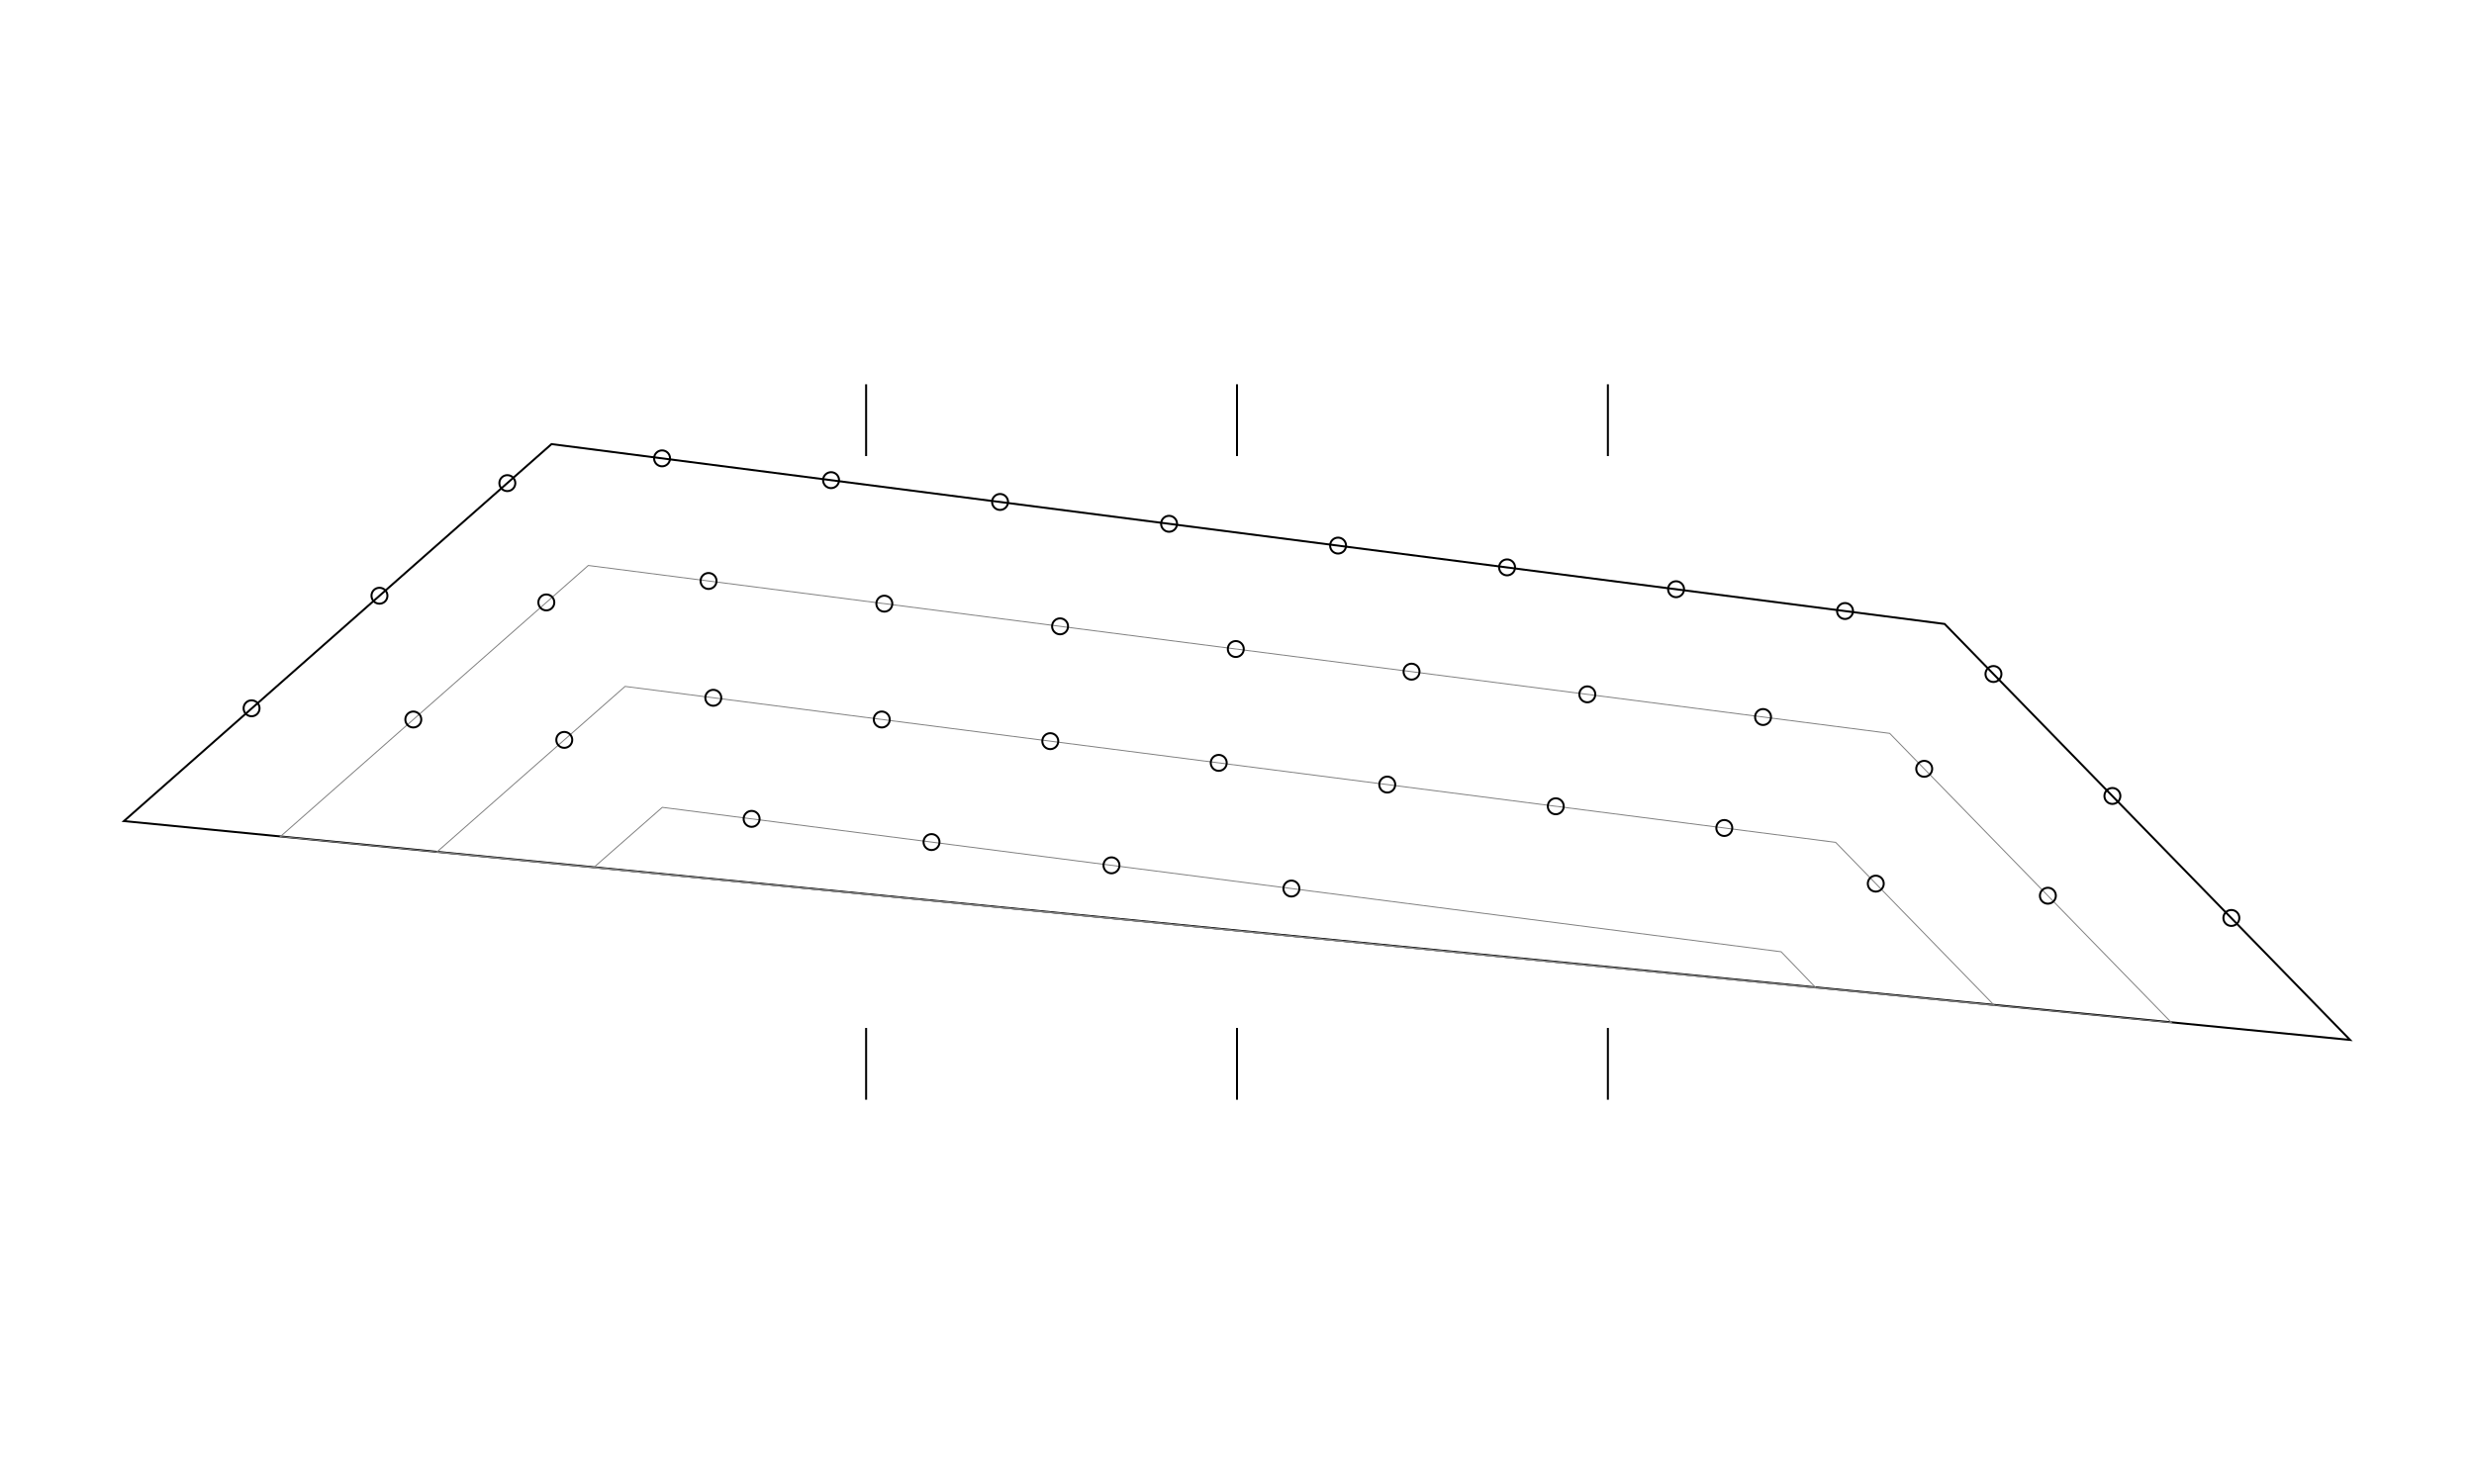
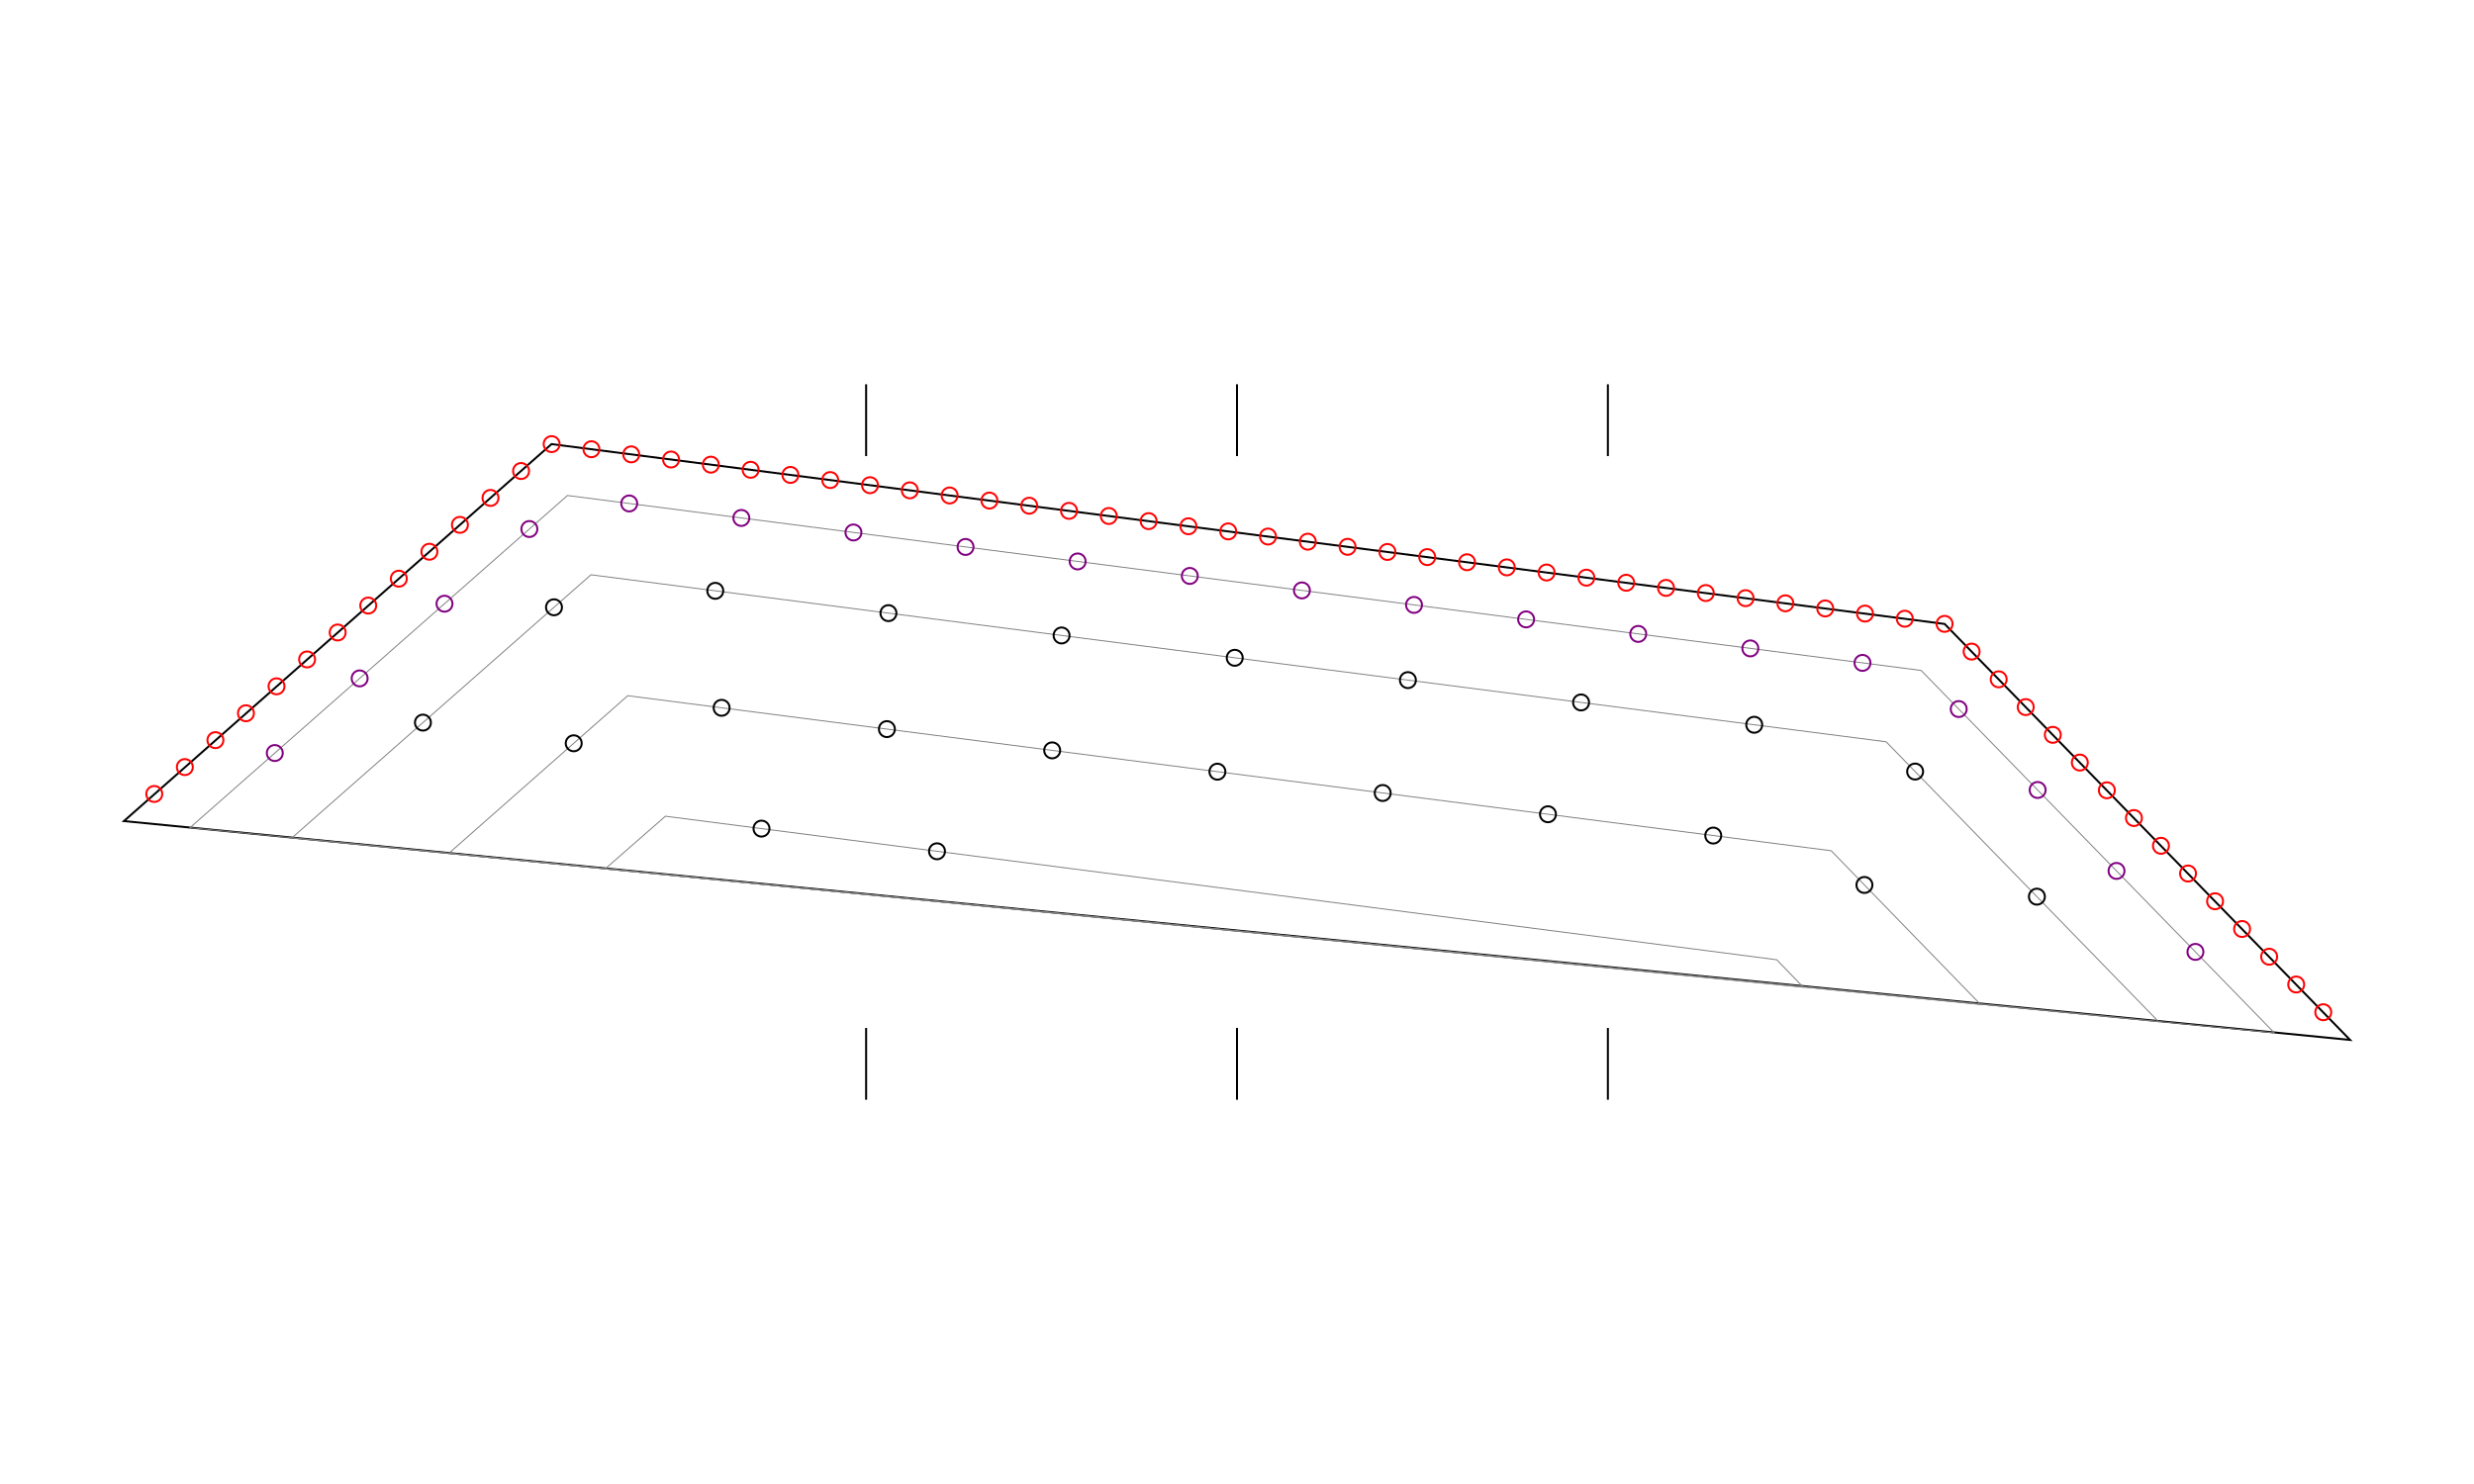
<svg xmlns="http://www.w3.org/2000/svg" width="1500" height="900">
  <rect fill="white" width="1500" height="900" />
  <path fill="none" stroke="black" stroke-width="0.045" stroke-miterlimit="4" transform="matrix(26.8657 0 -0 -26.8657 -30304.6 28003.6)" d="M1147.55 1017.53L1147.55 1019.15" />
  <path fill="none" stroke="black" stroke-width="0.045" stroke-miterlimit="4" transform="matrix(26.8657 0 -0 -26.8657 -30304.6 28003.6)" d="M1147.55 1032.06L1147.55 1033.68" />
  <path fill="none" stroke="black" stroke-width="0.045" stroke-miterlimit="4" transform="matrix(26.8657 0 -0 -26.8657 -30304.6 28003.6)" d="M1155.92 1017.53L1155.92 1019.15" />
  <path fill="none" stroke="black" stroke-width="0.045" stroke-miterlimit="4" transform="matrix(26.8657 0 -0 -26.8657 -30304.6 28003.6)" d="M1155.92 1032.06L1155.92 1033.68" />
  <path fill="none" stroke="black" stroke-width="0.045" stroke-miterlimit="4" transform="matrix(26.8657 0 -0 -26.8657 -30304.6 28003.6)" d="M1164.29 1017.53L1164.29 1019.15" />
  <path fill="none" stroke="black" stroke-width="0.045" stroke-miterlimit="4" transform="matrix(26.8657 0 -0 -26.8657 -30304.6 28003.6)" d="M1164.29 1032.06L1164.29 1033.68" />
  <path fill="none" stroke="black" stroke-width="0.045" stroke-miterlimit="4" transform="matrix(26.8657 0 -0 -26.8657 -30304.6 28003.6)" d="M1181.04 1018.88L1181.04 1018.88L1130.8 1023.82L1140.45 1032.33L1171.89 1028.27L1181.04 1018.88Z" />
-   <path fill="none" stroke="gray" stroke-width="0.022" stroke-miterlimit="4" transform="matrix(26.8657 0 -0 -26.8657 -30304.6 28003.6)" d="M1134.33 1023.47L1134.33 1023.47L1177.01 1019.27L1170.65 1025.8L1141.28 1029.59L1134.33 1023.47Z" />
-   <path fill="none" stroke="gray" stroke-width="0.022" stroke-miterlimit="4" transform="matrix(26.8657 0 -0 -26.8657 -30304.6 28003.6)" d="M1137.86 1023.12L1137.86 1023.12L1173.01 1019.66L1169.43 1023.34L1142.11 1026.86L1137.86 1023.12Z" />
-   <path fill="none" stroke="gray" stroke-width="0.022" stroke-miterlimit="4" transform="matrix(26.8657 0 -0 -26.8657 -30304.6 28003.6)" d="M1141.4 1022.77L1141.4 1022.77L1168.99 1020.05L1168.2 1020.87L1142.95 1024.13L1141.4 1022.77Z" />
-   <ellipse fill="none" stroke="black" stroke-width="0.045" stroke-miterlimit="4" transform="matrix(26.8657 0 -0 -26.8657 -30304.6 28003.6)" cx="1133.681" cy="1026.366" rx="0.18" ry="0.18" />
-   <ellipse fill="none" stroke="black" stroke-width="0.045" stroke-miterlimit="4" transform="matrix(26.8657 0 -0 -26.8657 -30304.6 28003.6)" cx="1136.567" cy="1028.907" rx="0.18" ry="0.18" />
-   <ellipse fill="none" stroke="black" stroke-width="0.045" stroke-miterlimit="4" transform="matrix(26.8657 0 -0 -26.8657 -30304.6 28003.6)" cx="1139.453" cy="1031.449" rx="0.18" ry="0.18" />
-   <ellipse fill="none" stroke="black" stroke-width="0.045" stroke-miterlimit="4" transform="matrix(26.8657 0 -0 -26.8657 -30304.6 28003.6)" cx="1142.945" cy="1032.008" rx="0.18" ry="0.18" />
-   <ellipse fill="none" stroke="black" stroke-width="0.045" stroke-miterlimit="4" transform="matrix(26.8657 0 -0 -26.8657 -30304.6 28003.6)" cx="1146.759" cy="1031.516" rx="0.18" ry="0.18" />
-   <ellipse fill="none" stroke="black" stroke-width="0.045" stroke-miterlimit="4" transform="matrix(26.8657 0 -0 -26.8657 -30304.6 28003.6)" cx="1150.573" cy="1031.024" rx="0.18" ry="0.18" />
-   <ellipse fill="none" stroke="black" stroke-width="0.045" stroke-miterlimit="4" transform="matrix(26.8657 0 -0 -26.8657 -30304.6 28003.6)" cx="1154.387" cy="1030.531" rx="0.18" ry="0.18" />
-   <ellipse fill="none" stroke="black" stroke-width="0.045" stroke-miterlimit="4" transform="matrix(26.8657 0 -0 -26.8657 -30304.6 28003.6)" cx="1158.201" cy="1030.039" rx="0.18" ry="0.18" />
-   <ellipse fill="none" stroke="black" stroke-width="0.045" stroke-miterlimit="4" transform="matrix(26.8657 0 -0 -26.8657 -30304.6 28003.6)" cx="1162.015" cy="1029.547" rx="0.18" ry="0.18" />
-   <ellipse fill="none" stroke="black" stroke-width="0.045" stroke-miterlimit="4" transform="matrix(26.8657 0 -0 -26.8657 -30304.6 28003.6)" cx="1165.829" cy="1029.054" rx="0.18" ry="0.18" />
-   <ellipse fill="none" stroke="black" stroke-width="0.045" stroke-miterlimit="4" transform="matrix(26.8657 0 -0 -26.8657 -30304.6 28003.6)" cx="1169.642" cy="1028.562" rx="0.18" ry="0.18" />
-   <ellipse fill="none" stroke="black" stroke-width="0.045" stroke-miterlimit="4" transform="matrix(26.8657 0 -0 -26.8657 -30304.6 28003.6)" cx="1172.992" cy="1027.14" rx="0.18" ry="0.18" />
-   <ellipse fill="none" stroke="black" stroke-width="0.045" stroke-miterlimit="4" transform="matrix(26.8657 0 -0 -26.8657 -30304.6 28003.6)" cx="1175.676" cy="1024.387" rx="0.18" ry="0.18" />
-   <ellipse fill="none" stroke="black" stroke-width="0.045" stroke-miterlimit="4" transform="matrix(26.8657 0 -0 -26.8657 -30304.6 28003.6)" cx="1178.361" cy="1021.633" rx="0.18" ry="0.18" />
-   <ellipse fill="none" stroke="black" stroke-width="0.045" stroke-miterlimit="4" transform="matrix(26.8657 0 -0 -26.8657 -30304.6 28003.6)" cx="1174.22" cy="1022.135" rx="0.18" ry="0.18" />
-   <ellipse fill="none" stroke="black" stroke-width="0.045" stroke-miterlimit="4" transform="matrix(26.8657 0 -0 -26.8657 -30304.6 28003.6)" cx="1171.429" cy="1025" rx="0.18" ry="0.18" />
-   <ellipse fill="none" stroke="black" stroke-width="0.045" stroke-miterlimit="4" transform="matrix(26.8657 0 -0 -26.8657 -30304.6 28003.6)" cx="1167.792" cy="1026.169" rx="0.18" ry="0.18" />
-   <ellipse fill="none" stroke="black" stroke-width="0.045" stroke-miterlimit="4" transform="matrix(26.8657 0 -0 -26.8657 -30304.6 28003.6)" cx="1163.826" cy="1026.681" rx="0.18" ry="0.18" />
-   <ellipse fill="none" stroke="black" stroke-width="0.045" stroke-miterlimit="4" transform="matrix(26.8657 0 -0 -26.8657 -30304.6 28003.6)" cx="1159.859" cy="1027.193" rx="0.18" ry="0.18" />
-   <ellipse fill="none" stroke="black" stroke-width="0.045" stroke-miterlimit="4" transform="matrix(26.8657 0 -0 -26.8657 -30304.6 28003.6)" cx="1155.893" cy="1027.704" rx="0.18" ry="0.18" />
-   <ellipse fill="none" stroke="black" stroke-width="0.045" stroke-miterlimit="4" transform="matrix(26.8657 0 -0 -26.8657 -30304.6 28003.6)" cx="1151.927" cy="1028.216" rx="0.18" ry="0.18" />
-   <ellipse fill="none" stroke="black" stroke-width="0.045" stroke-miterlimit="4" transform="matrix(26.8657 0 -0 -26.8657 -30304.6 28003.6)" cx="1147.961" cy="1028.728" rx="0.18" ry="0.18" />
-   <ellipse fill="none" stroke="black" stroke-width="0.045" stroke-miterlimit="4" transform="matrix(26.8657 0 -0 -26.8657 -30304.6 28003.6)" cx="1143.994" cy="1029.24" rx="0.18" ry="0.18" />
-   <ellipse fill="none" stroke="black" stroke-width="0.045" stroke-miterlimit="4" transform="matrix(26.8657 0 -0 -26.8657 -30304.6 28003.6)" cx="1140.333" cy="1028.756" rx="0.18" ry="0.18" />
-   <ellipse fill="none" stroke="black" stroke-width="0.045" stroke-miterlimit="4" transform="matrix(26.8657 0 -0 -26.8657 -30304.6 28003.6)" cx="1137.331" cy="1026.113" rx="0.18" ry="0.18" />
-   <ellipse fill="none" stroke="black" stroke-width="0.045" stroke-miterlimit="4" transform="matrix(26.8657 0 -0 -26.8657 -30304.6 28003.6)" cx="1170.336" cy="1022.408" rx="0.18" ry="0.18" />
-   <ellipse fill="none" stroke="black" stroke-width="0.045" stroke-miterlimit="4" transform="matrix(26.8657 0 -0 -26.8657 -30304.6 28003.6)" cx="1166.917" cy="1023.664" rx="0.18" ry="0.18" />
-   <ellipse fill="none" stroke="black" stroke-width="0.045" stroke-miterlimit="4" transform="matrix(26.8657 0 -0 -26.8657 -30304.6 28003.6)" cx="1163.114" cy="1024.154" rx="0.18" ry="0.18" />
-   <ellipse fill="none" stroke="black" stroke-width="0.045" stroke-miterlimit="4" transform="matrix(26.8657 0 -0 -26.8657 -30304.6 28003.6)" cx="1159.311" cy="1024.644" rx="0.18" ry="0.18" />
-   <ellipse fill="none" stroke="black" stroke-width="0.045" stroke-miterlimit="4" transform="matrix(26.8657 0 -0 -26.8657 -30304.6 28003.6)" cx="1155.508" cy="1025.134" rx="0.18" ry="0.18" />
-   <ellipse fill="none" stroke="black" stroke-width="0.045" stroke-miterlimit="4" transform="matrix(26.8657 0 -0 -26.8657 -30304.6 28003.6)" cx="1151.706" cy="1025.624" rx="0.18" ry="0.18" />
-   <ellipse fill="none" stroke="black" stroke-width="0.045" stroke-miterlimit="4" transform="matrix(26.8657 0 -0 -26.8657 -30304.6 28003.6)" cx="1147.903" cy="1026.113" rx="0.18" ry="0.18" />
-   <ellipse fill="none" stroke="black" stroke-width="0.045" stroke-miterlimit="4" transform="matrix(26.8657 0 -0 -26.8657 -30304.6 28003.6)" cx="1144.101" cy="1026.603" rx="0.18" ry="0.18" />
-   <ellipse fill="none" stroke="black" stroke-width="0.045" stroke-miterlimit="4" transform="matrix(26.8657 0 -0 -26.8657 -30304.6 28003.6)" cx="1140.738" cy="1025.653" rx="0.18" ry="0.18" />
-   <ellipse fill="none" stroke="black" stroke-width="0.045" stroke-miterlimit="4" transform="matrix(26.8657 0 -0 -26.8657 -30304.6 28003.6)" cx="1157.148" cy="1022.297" rx="0.18" ry="0.18" />
-   <ellipse fill="none" stroke="black" stroke-width="0.045" stroke-miterlimit="4" transform="matrix(26.8657 0 -0 -26.8657 -30304.6 28003.6)" cx="1153.087" cy="1022.821" rx="0.18" ry="0.18" />
-   <ellipse fill="none" stroke="black" stroke-width="0.045" stroke-miterlimit="4" transform="matrix(26.8657 0 -0 -26.8657 -30304.6 28003.6)" cx="1149.026" cy="1023.346" rx="0.18" ry="0.18" />
-   <ellipse fill="none" stroke="black" stroke-width="0.045" stroke-miterlimit="4" transform="matrix(26.8657 0 -0 -26.8657 -30304.6 28003.6)" cx="1144.966" cy="1023.87" rx="0.18" ry="0.18" />
+   <path fill="none" stroke="gray" stroke-width="0.022" stroke-miterlimit="4" transform="matrix(26.8657 0 -0 -26.8657 -30304.6 28003.6)" d="M1132.29 1023.67L1132.29 1023.67L1179.33 1019.04L1171.36 1027.22L1140.81 1031.17L1132.29 1023.67Z" />
+   <path fill="none" stroke="gray" stroke-width="0.022" stroke-miterlimit="4" transform="matrix(26.8657 0 -0 -26.8657 -30304.6 28003.6)" d="M1134.59 1023.44L1134.59 1023.44L1176.72 1019.29L1170.57 1025.61L1141.34 1029.38L1134.59 1023.44Z" />
+   <path fill="none" stroke="gray" stroke-width="0.022" stroke-miterlimit="4" transform="matrix(26.8657 0 -0 -26.8657 -30304.6 28003.6)" d="M1138.13 1023.09L1138.13 1023.09L1172.7 1019.68L1169.33 1023.15L1142.17 1026.65L1138.13 1023.09Z" />
+   <path fill="none" stroke="gray" stroke-width="0.022" stroke-miterlimit="4" transform="matrix(26.8657 0 -0 -26.8657 -30304.6 28003.6)" d="M1141.66 1022.74L1141.66 1022.74L1168.7 1020.07L1168.1 1020.69L1143.02 1023.93L1141.66 1022.74Z" />
+   <ellipse fill="none" stroke="red" stroke-width="0.045" stroke-miterlimit="4" transform="matrix(26.8657 0 -0 -26.8657 -30304.6 28003.6)" cx="1131.485" cy="1024.432" rx="0.18" ry="0.18" />
+   <ellipse fill="none" stroke="red" stroke-width="0.045" stroke-miterlimit="4" transform="matrix(26.8657 0 -0 -26.8657 -30304.6 28003.6)" cx="1132.175" cy="1025.039" rx="0.18" ry="0.18" />
+   <ellipse fill="none" stroke="red" stroke-width="0.045" stroke-miterlimit="4" transform="matrix(26.8657 0 -0 -26.8657 -30304.6 28003.6)" cx="1132.865" cy="1025.647" rx="0.18" ry="0.18" />
+   <ellipse fill="none" stroke="red" stroke-width="0.045" stroke-miterlimit="4" transform="matrix(26.8657 0 -0 -26.8657 -30304.6 28003.6)" cx="1133.554" cy="1026.254" rx="0.18" ry="0.18" />
+   <ellipse fill="none" stroke="red" stroke-width="0.045" stroke-miterlimit="4" transform="matrix(26.8657 0 -0 -26.8657 -30304.6 28003.6)" cx="1134.244" cy="1026.862" rx="0.18" ry="0.18" />
+   <ellipse fill="none" stroke="red" stroke-width="0.045" stroke-miterlimit="4" transform="matrix(26.8657 0 -0 -26.8657 -30304.6 28003.6)" cx="1134.934" cy="1027.469" rx="0.18" ry="0.18" />
+   <ellipse fill="none" stroke="red" stroke-width="0.045" stroke-miterlimit="4" transform="matrix(26.8657 0 -0 -26.8657 -30304.6 28003.6)" cx="1135.624" cy="1028.077" rx="0.18" ry="0.18" />
+   <ellipse fill="none" stroke="red" stroke-width="0.045" stroke-miterlimit="4" transform="matrix(26.8657 0 -0 -26.8657 -30304.6 28003.6)" cx="1136.314" cy="1028.685" rx="0.18" ry="0.18" />
+   <ellipse fill="none" stroke="red" stroke-width="0.045" stroke-miterlimit="4" transform="matrix(26.8657 0 -0 -26.8657 -30304.6 28003.6)" cx="1137.004" cy="1029.292" rx="0.18" ry="0.18" />
+   <ellipse fill="none" stroke="red" stroke-width="0.045" stroke-miterlimit="4" transform="matrix(26.8657 0 -0 -26.8657 -30304.6 28003.6)" cx="1137.694" cy="1029.9" rx="0.18" ry="0.18" />
+   <ellipse fill="none" stroke="red" stroke-width="0.045" stroke-miterlimit="4" transform="matrix(26.8657 0 -0 -26.8657 -30304.6 28003.6)" cx="1138.383" cy="1030.507" rx="0.18" ry="0.18" />
+   <ellipse fill="none" stroke="red" stroke-width="0.045" stroke-miterlimit="4" transform="matrix(26.8657 0 -0 -26.8657 -30304.6 28003.6)" cx="1139.073" cy="1031.115" rx="0.18" ry="0.18" />
+   <ellipse fill="none" stroke="red" stroke-width="0.045" stroke-miterlimit="4" transform="matrix(26.8657 0 -0 -26.8657 -30304.6 28003.6)" cx="1139.763" cy="1031.722" rx="0.18" ry="0.18" />
+   <ellipse fill="none" stroke="red" stroke-width="0.045" stroke-miterlimit="4" transform="matrix(26.8657 0 -0 -26.8657 -30304.6 28003.6)" cx="1140.453" cy="1032.33" rx="0.18" ry="0.18" />
+   <ellipse fill="none" stroke="red" stroke-width="0.045" stroke-miterlimit="4" transform="matrix(26.8657 0 -0 -26.8657 -30304.6 28003.6)" cx="1141.351" cy="1032.214" rx="0.18" ry="0.18" />
+   <ellipse fill="none" stroke="red" stroke-width="0.045" stroke-miterlimit="4" transform="matrix(26.8657 0 -0 -26.8657 -30304.6 28003.6)" cx="1142.249" cy="1032.098" rx="0.18" ry="0.18" />
+   <ellipse fill="none" stroke="red" stroke-width="0.045" stroke-miterlimit="4" transform="matrix(26.8657 0 -0 -26.8657 -30304.6 28003.6)" cx="1143.148" cy="1031.982" rx="0.18" ry="0.18" />
+   <ellipse fill="none" stroke="red" stroke-width="0.045" stroke-miterlimit="4" transform="matrix(26.8657 0 -0 -26.8657 -30304.6 28003.6)" cx="1144.046" cy="1031.866" rx="0.18" ry="0.18" />
+   <ellipse fill="none" stroke="red" stroke-width="0.045" stroke-miterlimit="4" transform="matrix(26.8657 0 -0 -26.8657 -30304.6 28003.6)" cx="1144.944" cy="1031.75" rx="0.18" ry="0.18" />
+   <ellipse fill="none" stroke="red" stroke-width="0.045" stroke-miterlimit="4" transform="matrix(26.8657 0 -0 -26.8657 -30304.6 28003.6)" cx="1145.842" cy="1031.634" rx="0.18" ry="0.18" />
+   <ellipse fill="none" stroke="red" stroke-width="0.045" stroke-miterlimit="4" transform="matrix(26.8657 0 -0 -26.8657 -30304.6 28003.6)" cx="1146.74" cy="1031.518" rx="0.18" ry="0.18" />
+   <ellipse fill="none" stroke="red" stroke-width="0.045" stroke-miterlimit="4" transform="matrix(26.8657 0 -0 -26.8657 -30304.6 28003.6)" cx="1147.638" cy="1031.402" rx="0.18" ry="0.18" />
+   <ellipse fill="none" stroke="red" stroke-width="0.045" stroke-miterlimit="4" transform="matrix(26.8657 0 -0 -26.8657 -30304.6 28003.6)" cx="1148.536" cy="1031.286" rx="0.18" ry="0.18" />
+   <ellipse fill="none" stroke="red" stroke-width="0.045" stroke-miterlimit="4" transform="matrix(26.8657 0 -0 -26.8657 -30304.6 28003.6)" cx="1149.435" cy="1031.17" rx="0.18" ry="0.18" />
+   <ellipse fill="none" stroke="red" stroke-width="0.045" stroke-miterlimit="4" transform="matrix(26.8657 0 -0 -26.8657 -30304.6 28003.6)" cx="1150.333" cy="1031.055" rx="0.18" ry="0.18" />
+   <ellipse fill="none" stroke="red" stroke-width="0.045" stroke-miterlimit="4" transform="matrix(26.8657 0 -0 -26.8657 -30304.6 28003.6)" cx="1151.231" cy="1030.939" rx="0.18" ry="0.18" />
+   <ellipse fill="none" stroke="red" stroke-width="0.045" stroke-miterlimit="4" transform="matrix(26.8657 0 -0 -26.8657 -30304.6 28003.6)" cx="1152.129" cy="1030.823" rx="0.18" ry="0.18" />
+   <ellipse fill="none" stroke="red" stroke-width="0.045" stroke-miterlimit="4" transform="matrix(26.8657 0 -0 -26.8657 -30304.6 28003.6)" cx="1153.027" cy="1030.707" rx="0.18" ry="0.18" />
+   <ellipse fill="none" stroke="red" stroke-width="0.045" stroke-miterlimit="4" transform="matrix(26.8657 0 -0 -26.8657 -30304.6 28003.6)" cx="1153.926" cy="1030.591" rx="0.18" ry="0.18" />
+   <ellipse fill="none" stroke="red" stroke-width="0.045" stroke-miterlimit="4" transform="matrix(26.8657 0 -0 -26.8657 -30304.6 28003.6)" cx="1154.824" cy="1030.475" rx="0.18" ry="0.18" />
+   <ellipse fill="none" stroke="red" stroke-width="0.045" stroke-miterlimit="4" transform="matrix(26.8657 0 -0 -26.8657 -30304.6 28003.6)" cx="1155.722" cy="1030.359" rx="0.18" ry="0.18" />
+   <ellipse fill="none" stroke="red" stroke-width="0.045" stroke-miterlimit="4" transform="matrix(26.8657 0 -0 -26.8657 -30304.6 28003.6)" cx="1156.62" cy="1030.243" rx="0.18" ry="0.18" />
+   <ellipse fill="none" stroke="red" stroke-width="0.045" stroke-miterlimit="4" transform="matrix(26.8657 0 -0 -26.8657 -30304.6 28003.6)" cx="1157.518" cy="1030.127" rx="0.18" ry="0.18" />
+   <ellipse fill="none" stroke="red" stroke-width="0.045" stroke-miterlimit="4" transform="matrix(26.8657 0 -0 -26.8657 -30304.6 28003.6)" cx="1158.416" cy="1030.011" rx="0.18" ry="0.18" />
+   <ellipse fill="none" stroke="red" stroke-width="0.045" stroke-miterlimit="4" transform="matrix(26.8657 0 -0 -26.8657 -30304.6 28003.6)" cx="1159.315" cy="1029.895" rx="0.18" ry="0.18" />
+   <ellipse fill="none" stroke="red" stroke-width="0.045" stroke-miterlimit="4" transform="matrix(26.8657 0 -0 -26.8657 -30304.6 28003.6)" cx="1160.213" cy="1029.779" rx="0.18" ry="0.18" />
+   <ellipse fill="none" stroke="red" stroke-width="0.045" stroke-miterlimit="4" transform="matrix(26.8657 0 -0 -26.8657 -30304.6 28003.6)" cx="1161.111" cy="1029.663" rx="0.18" ry="0.18" />
+   <ellipse fill="none" stroke="red" stroke-width="0.045" stroke-miterlimit="4" transform="matrix(26.8657 0 -0 -26.8657 -30304.6 28003.6)" cx="1162.009" cy="1029.547" rx="0.18" ry="0.18" />
+   <ellipse fill="none" stroke="red" stroke-width="0.045" stroke-miterlimit="4" transform="matrix(26.8657 0 -0 -26.8657 -30304.6 28003.6)" cx="1162.907" cy="1029.431" rx="0.18" ry="0.18" />
+   <ellipse fill="none" stroke="red" stroke-width="0.045" stroke-miterlimit="4" transform="matrix(26.8657 0 -0 -26.8657 -30304.6 28003.6)" cx="1163.805" cy="1029.315" rx="0.18" ry="0.18" />
+   <ellipse fill="none" stroke="red" stroke-width="0.045" stroke-miterlimit="4" transform="matrix(26.8657 0 -0 -26.8657 -30304.6 28003.6)" cx="1164.704" cy="1029.2" rx="0.18" ry="0.18" />
+   <ellipse fill="none" stroke="red" stroke-width="0.045" stroke-miterlimit="4" transform="matrix(26.8657 0 -0 -26.8657 -30304.6 28003.6)" cx="1165.602" cy="1029.084" rx="0.18" ry="0.18" />
+   <ellipse fill="none" stroke="red" stroke-width="0.045" stroke-miterlimit="4" transform="matrix(26.8657 0 -0 -26.8657 -30304.6 28003.6)" cx="1166.5" cy="1028.968" rx="0.18" ry="0.18" />
+   <ellipse fill="none" stroke="red" stroke-width="0.045" stroke-miterlimit="4" transform="matrix(26.8657 0 -0 -26.8657 -30304.6 28003.6)" cx="1167.398" cy="1028.852" rx="0.18" ry="0.18" />
+   <ellipse fill="none" stroke="red" stroke-width="0.045" stroke-miterlimit="4" transform="matrix(26.8657 0 -0 -26.8657 -30304.6 28003.6)" cx="1168.296" cy="1028.736" rx="0.18" ry="0.18" />
+   <ellipse fill="none" stroke="red" stroke-width="0.045" stroke-miterlimit="4" transform="matrix(26.8657 0 -0 -26.8657 -30304.6 28003.6)" cx="1169.195" cy="1028.62" rx="0.18" ry="0.18" />
+   <ellipse fill="none" stroke="red" stroke-width="0.045" stroke-miterlimit="4" transform="matrix(26.8657 0 -0 -26.8657 -30304.6 28003.6)" cx="1170.093" cy="1028.504" rx="0.18" ry="0.18" />
+   <ellipse fill="none" stroke="red" stroke-width="0.045" stroke-miterlimit="4" transform="matrix(26.8657 0 -0 -26.8657 -30304.6 28003.6)" cx="1170.991" cy="1028.388" rx="0.18" ry="0.18" />
+   <ellipse fill="none" stroke="red" stroke-width="0.045" stroke-miterlimit="4" transform="matrix(26.8657 0 -0 -26.8657 -30304.6 28003.6)" cx="1171.889" cy="1028.272" rx="0.18" ry="0.18" />
+   <ellipse fill="none" stroke="red" stroke-width="0.045" stroke-miterlimit="4" transform="matrix(26.8657 0 -0 -26.8657 -30304.6 28003.6)" cx="1172.499" cy="1027.646" rx="0.18" ry="0.18" />
+   <ellipse fill="none" stroke="red" stroke-width="0.045" stroke-miterlimit="4" transform="matrix(26.8657 0 -0 -26.8657 -30304.6 28003.6)" cx="1173.11" cy="1027.02" rx="0.18" ry="0.18" />
+   <ellipse fill="none" stroke="red" stroke-width="0.045" stroke-miterlimit="4" transform="matrix(26.8657 0 -0 -26.8657 -30304.6 28003.6)" cx="1173.72" cy="1026.393" rx="0.18" ry="0.18" />
+   <ellipse fill="none" stroke="red" stroke-width="0.045" stroke-miterlimit="4" transform="matrix(26.8657 0 -0 -26.8657 -30304.6 28003.6)" cx="1174.331" cy="1025.767" rx="0.18" ry="0.18" />
+   <ellipse fill="none" stroke="red" stroke-width="0.045" stroke-miterlimit="4" transform="matrix(26.8657 0 -0 -26.8657 -30304.6 28003.6)" cx="1174.941" cy="1025.141" rx="0.18" ry="0.18" />
+   <ellipse fill="none" stroke="red" stroke-width="0.045" stroke-miterlimit="4" transform="matrix(26.8657 0 -0 -26.8657 -30304.6 28003.6)" cx="1175.551" cy="1024.515" rx="0.18" ry="0.18" />
+   <ellipse fill="none" stroke="red" stroke-width="0.045" stroke-miterlimit="4" transform="matrix(26.8657 0 -0 -26.8657 -30304.6 28003.6)" cx="1176.162" cy="1023.889" rx="0.18" ry="0.18" />
+   <ellipse fill="none" stroke="red" stroke-width="0.045" stroke-miterlimit="4" transform="matrix(26.8657 0 -0 -26.8657 -30304.6 28003.6)" cx="1176.772" cy="1023.262" rx="0.18" ry="0.18" />
+   <ellipse fill="none" stroke="red" stroke-width="0.045" stroke-miterlimit="4" transform="matrix(26.8657 0 -0 -26.8657 -30304.6 28003.6)" cx="1177.383" cy="1022.636" rx="0.18" ry="0.18" />
+   <ellipse fill="none" stroke="red" stroke-width="0.045" stroke-miterlimit="4" transform="matrix(26.8657 0 -0 -26.8657 -30304.6 28003.6)" cx="1177.993" cy="1022.01" rx="0.18" ry="0.18" />
+   <ellipse fill="none" stroke="red" stroke-width="0.045" stroke-miterlimit="4" transform="matrix(26.8657 0 -0 -26.8657 -30304.6 28003.6)" cx="1178.603" cy="1021.384" rx="0.18" ry="0.18" />
+   <ellipse fill="none" stroke="red" stroke-width="0.045" stroke-miterlimit="4" transform="matrix(26.8657 0 -0 -26.8657 -30304.6 28003.6)" cx="1179.214" cy="1020.758" rx="0.18" ry="0.18" />
+   <ellipse fill="none" stroke="red" stroke-width="0.045" stroke-miterlimit="4" transform="matrix(26.8657 0 -0 -26.8657 -30304.6 28003.6)" cx="1179.824" cy="1020.131" rx="0.18" ry="0.18" />
+   <ellipse fill="none" stroke="red" stroke-width="0.045" stroke-miterlimit="4" transform="matrix(26.8657 0 -0 -26.8657 -30304.6 28003.6)" cx="1180.435" cy="1019.505" rx="0.18" ry="0.18" />
+   <ellipse fill="none" stroke="purple" stroke-width="0.045" stroke-miterlimit="4" transform="matrix(26.8657 0 -0 -26.8657 -30304.6 28003.6)" cx="1177.55" cy="1020.867" rx="0.18" ry="0.18" />
+   <ellipse fill="none" stroke="purple" stroke-width="0.045" stroke-miterlimit="4" transform="matrix(26.8657 0 -0 -26.8657 -30304.6 28003.6)" cx="1175.769" cy="1022.695" rx="0.18" ry="0.18" />
+   <ellipse fill="none" stroke="purple" stroke-width="0.045" stroke-miterlimit="4" transform="matrix(26.8657 0 -0 -26.8657 -30304.6 28003.6)" cx="1173.989" cy="1024.522" rx="0.18" ry="0.18" />
+   <ellipse fill="none" stroke="purple" stroke-width="0.045" stroke-miterlimit="4" transform="matrix(26.8657 0 -0 -26.8657 -30304.6 28003.6)" cx="1172.208" cy="1026.349" rx="0.18" ry="0.18" />
+   <ellipse fill="none" stroke="purple" stroke-width="0.045" stroke-miterlimit="4" transform="matrix(26.8657 0 -0 -26.8657 -30304.6 28003.6)" cx="1170.036" cy="1027.391" rx="0.18" ry="0.18" />
+   <ellipse fill="none" stroke="purple" stroke-width="0.045" stroke-miterlimit="4" transform="matrix(26.8657 0 -0 -26.8657 -30304.6 28003.6)" cx="1167.505" cy="1027.718" rx="0.18" ry="0.18" />
+   <ellipse fill="none" stroke="purple" stroke-width="0.045" stroke-miterlimit="4" transform="matrix(26.8657 0 -0 -26.8657 -30304.6 28003.6)" cx="1164.975" cy="1028.045" rx="0.18" ry="0.18" />
+   <ellipse fill="none" stroke="purple" stroke-width="0.045" stroke-miterlimit="4" transform="matrix(26.8657 0 -0 -26.8657 -30304.6 28003.6)" cx="1162.445" cy="1028.373" rx="0.18" ry="0.18" />
+   <ellipse fill="none" stroke="purple" stroke-width="0.045" stroke-miterlimit="4" transform="matrix(26.8657 0 -0 -26.8657 -30304.6 28003.6)" cx="1159.915" cy="1028.7" rx="0.18" ry="0.18" />
+   <ellipse fill="none" stroke="purple" stroke-width="0.045" stroke-miterlimit="4" transform="matrix(26.8657 0 -0 -26.8657 -30304.6 28003.6)" cx="1157.385" cy="1029.027" rx="0.18" ry="0.18" />
+   <ellipse fill="none" stroke="purple" stroke-width="0.045" stroke-miterlimit="4" transform="matrix(26.8657 0 -0 -26.8657 -30304.6 28003.6)" cx="1154.855" cy="1029.354" rx="0.18" ry="0.18" />
+   <ellipse fill="none" stroke="purple" stroke-width="0.045" stroke-miterlimit="4" transform="matrix(26.8657 0 -0 -26.8657 -30304.6 28003.6)" cx="1152.324" cy="1029.681" rx="0.18" ry="0.18" />
+   <ellipse fill="none" stroke="purple" stroke-width="0.045" stroke-miterlimit="4" transform="matrix(26.8657 0 -0 -26.8657 -30304.6 28003.6)" cx="1149.794" cy="1030.008" rx="0.18" ry="0.18" />
+   <ellipse fill="none" stroke="purple" stroke-width="0.045" stroke-miterlimit="4" transform="matrix(26.8657 0 -0 -26.8657 -30304.6 28003.6)" cx="1147.264" cy="1030.335" rx="0.18" ry="0.18" />
+   <ellipse fill="none" stroke="purple" stroke-width="0.045" stroke-miterlimit="4" transform="matrix(26.8657 0 -0 -26.8657 -30304.6 28003.6)" cx="1144.734" cy="1030.663" rx="0.18" ry="0.18" />
+   <ellipse fill="none" stroke="purple" stroke-width="0.045" stroke-miterlimit="4" transform="matrix(26.8657 0 -0 -26.8657 -30304.6 28003.6)" cx="1142.204" cy="1030.99" rx="0.18" ry="0.18" />
+   <ellipse fill="none" stroke="purple" stroke-width="0.045" stroke-miterlimit="4" transform="matrix(26.8657 0 -0 -26.8657 -30304.6 28003.6)" cx="1139.95" cy="1030.413" rx="0.18" ry="0.18" />
+   <ellipse fill="none" stroke="purple" stroke-width="0.045" stroke-miterlimit="4" transform="matrix(26.8657 0 -0 -26.8657 -30304.6 28003.6)" cx="1138.035" cy="1028.727" rx="0.18" ry="0.18" />
+   <ellipse fill="none" stroke="purple" stroke-width="0.045" stroke-miterlimit="4" transform="matrix(26.8657 0 -0 -26.8657 -30304.6 28003.6)" cx="1136.12" cy="1027.041" rx="0.18" ry="0.18" />
+   <ellipse fill="none" stroke="purple" stroke-width="0.045" stroke-miterlimit="4" transform="matrix(26.8657 0 -0 -26.8657 -30304.6 28003.6)" cx="1134.205" cy="1025.356" rx="0.18" ry="0.18" />
+   <ellipse fill="none" stroke="black" stroke-width="0.045" stroke-miterlimit="4" transform="matrix(26.8657 0 -0 -26.8657 -30304.6 28003.6)" cx="1173.972" cy="1022.114" rx="0.18" ry="0.18" />
+   <ellipse fill="none" stroke="black" stroke-width="0.045" stroke-miterlimit="4" transform="matrix(26.8657 0 -0 -26.8657 -30304.6 28003.6)" cx="1171.224" cy="1024.938" rx="0.18" ry="0.18" />
+   <ellipse fill="none" stroke="black" stroke-width="0.045" stroke-miterlimit="4" transform="matrix(26.8657 0 -0 -26.8657 -30304.6 28003.6)" cx="1167.593" cy="1025.994" rx="0.18" ry="0.18" />
+   <ellipse fill="none" stroke="black" stroke-width="0.045" stroke-miterlimit="4" transform="matrix(26.8657 0 -0 -26.8657 -30304.6 28003.6)" cx="1163.685" cy="1026.498" rx="0.18" ry="0.18" />
+   <ellipse fill="none" stroke="black" stroke-width="0.045" stroke-miterlimit="4" transform="matrix(26.8657 0 -0 -26.8657 -30304.6 28003.6)" cx="1159.777" cy="1027.002" rx="0.18" ry="0.18" />
+   <ellipse fill="none" stroke="black" stroke-width="0.045" stroke-miterlimit="4" transform="matrix(26.8657 0 -0 -26.8657 -30304.6 28003.6)" cx="1155.869" cy="1027.506" rx="0.18" ry="0.18" />
+   <ellipse fill="none" stroke="black" stroke-width="0.045" stroke-miterlimit="4" transform="matrix(26.8657 0 -0 -26.8657 -30304.6 28003.6)" cx="1151.961" cy="1028.01" rx="0.18" ry="0.18" />
+   <ellipse fill="none" stroke="black" stroke-width="0.045" stroke-miterlimit="4" transform="matrix(26.8657 0 -0 -26.8657 -30304.6 28003.6)" cx="1148.054" cy="1028.514" rx="0.18" ry="0.18" />
+   <ellipse fill="none" stroke="black" stroke-width="0.045" stroke-miterlimit="4" transform="matrix(26.8657 0 -0 -26.8657 -30304.6 28003.6)" cx="1144.146" cy="1029.018" rx="0.18" ry="0.18" />
+   <ellipse fill="none" stroke="black" stroke-width="0.045" stroke-miterlimit="4" transform="matrix(26.8657 0 -0 -26.8657 -30304.6 28003.6)" cx="1140.506" cy="1028.646" rx="0.18" ry="0.18" />
+   <ellipse fill="none" stroke="black" stroke-width="0.045" stroke-miterlimit="4" transform="matrix(26.8657 0 -0 -26.8657 -30304.6 28003.6)" cx="1137.548" cy="1026.043" rx="0.18" ry="0.18" />
+   <ellipse fill="none" stroke="black" stroke-width="0.045" stroke-miterlimit="4" transform="matrix(26.8657 0 -0 -26.8657 -30304.6 28003.6)" cx="1170.08" cy="1022.378" rx="0.18" ry="0.18" />
+   <ellipse fill="none" stroke="black" stroke-width="0.045" stroke-miterlimit="4" transform="matrix(26.8657 0 -0 -26.8657 -30304.6 28003.6)" cx="1166.668" cy="1023.493" rx="0.18" ry="0.18" />
+   <ellipse fill="none" stroke="black" stroke-width="0.045" stroke-miterlimit="4" transform="matrix(26.8657 0 -0 -26.8657 -30304.6 28003.6)" cx="1162.938" cy="1023.974" rx="0.18" ry="0.18" />
+   <ellipse fill="none" stroke="black" stroke-width="0.045" stroke-miterlimit="4" transform="matrix(26.8657 0 -0 -26.8657 -30304.6 28003.6)" cx="1159.208" cy="1024.454" rx="0.18" ry="0.18" />
+   <ellipse fill="none" stroke="black" stroke-width="0.045" stroke-miterlimit="4" transform="matrix(26.8657 0 -0 -26.8657 -30304.6 28003.6)" cx="1155.478" cy="1024.935" rx="0.18" ry="0.18" />
+   <ellipse fill="none" stroke="black" stroke-width="0.045" stroke-miterlimit="4" transform="matrix(26.8657 0 -0 -26.8657 -30304.6 28003.6)" cx="1151.749" cy="1025.416" rx="0.18" ry="0.18" />
+   <ellipse fill="none" stroke="black" stroke-width="0.045" stroke-miterlimit="4" transform="matrix(26.8657 0 -0 -26.8657 -30304.6 28003.6)" cx="1148.019" cy="1025.896" rx="0.18" ry="0.18" />
+   <ellipse fill="none" stroke="black" stroke-width="0.045" stroke-miterlimit="4" transform="matrix(26.8657 0 -0 -26.8657 -30304.6 28003.6)" cx="1144.289" cy="1026.377" rx="0.18" ry="0.18" />
+   <ellipse fill="none" stroke="black" stroke-width="0.045" stroke-miterlimit="4" transform="matrix(26.8657 0 -0 -26.8657 -30304.6 28003.6)" cx="1140.951" cy="1025.576" rx="0.18" ry="0.18" />
+   <ellipse fill="none" stroke="black" stroke-width="0.045" stroke-miterlimit="4" transform="matrix(26.8657 0 -0 -26.8657 -30304.6 28003.6)" cx="1149.15" cy="1023.138" rx="0.18" ry="0.18" />
+   <ellipse fill="none" stroke="black" stroke-width="0.045" stroke-miterlimit="4" transform="matrix(26.8657 0 -0 -26.8657 -30304.6 28003.6)" cx="1145.189" cy="1023.65" rx="0.18" ry="0.18" />
</svg>
